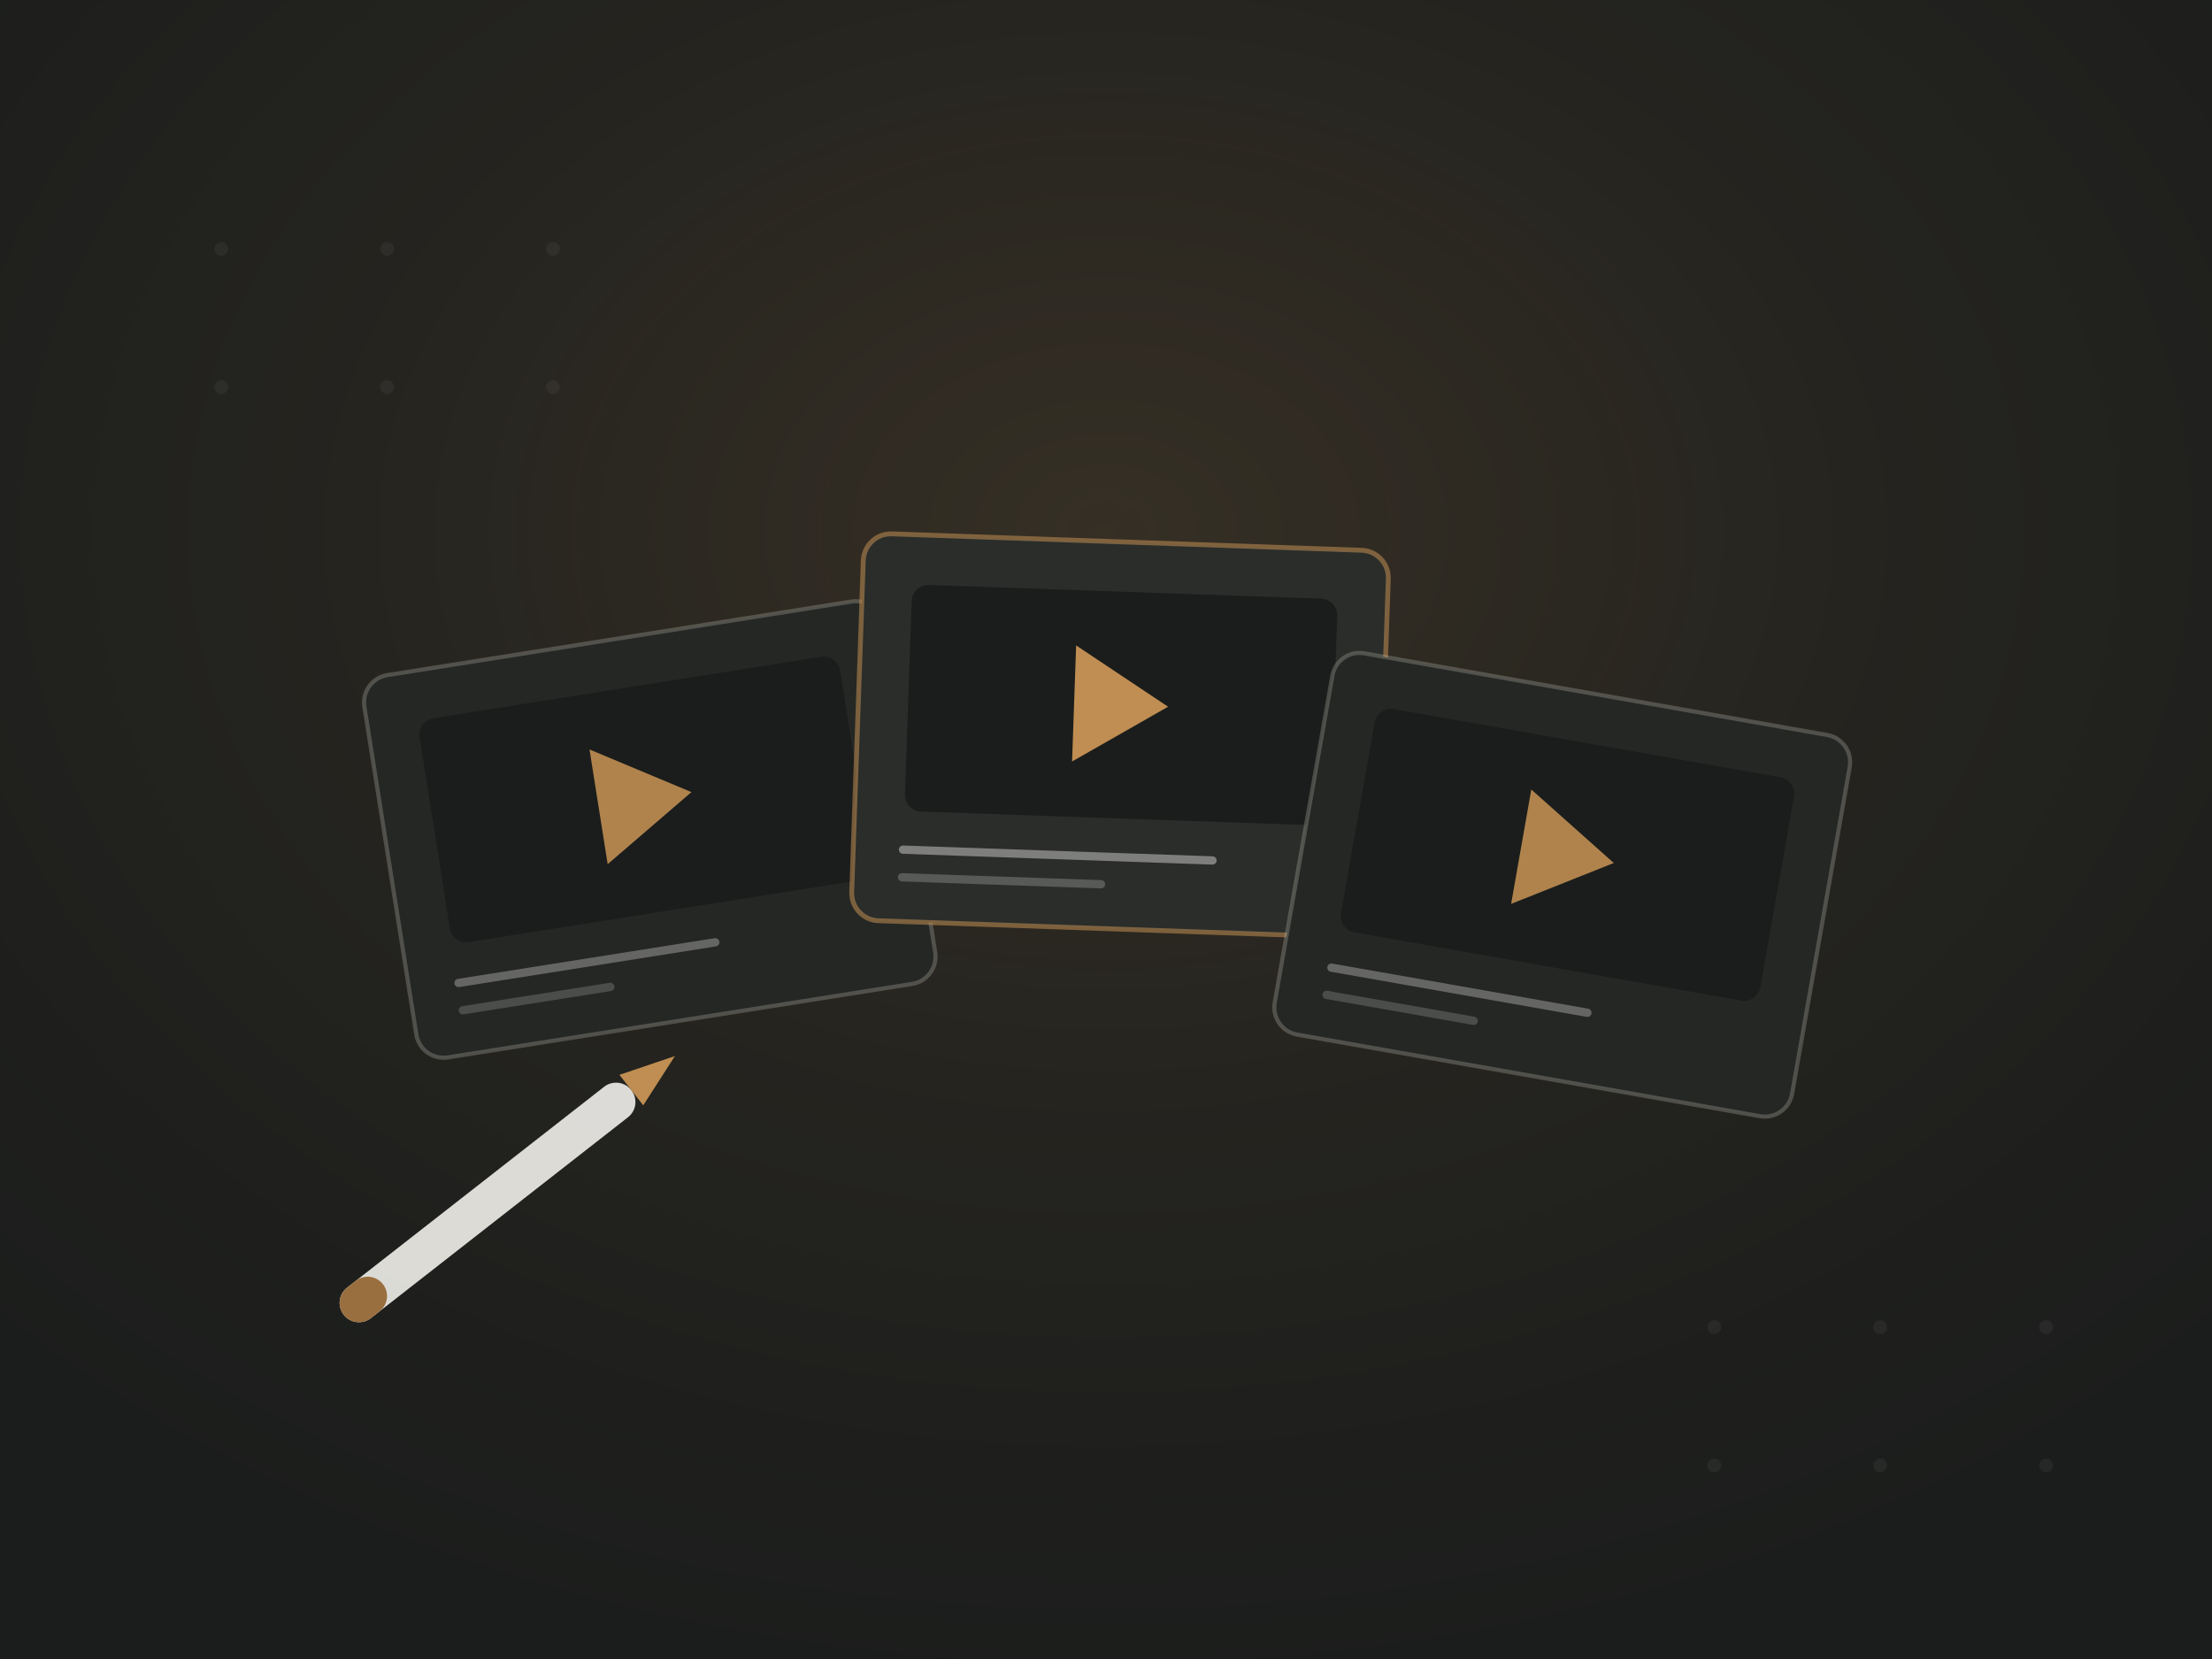
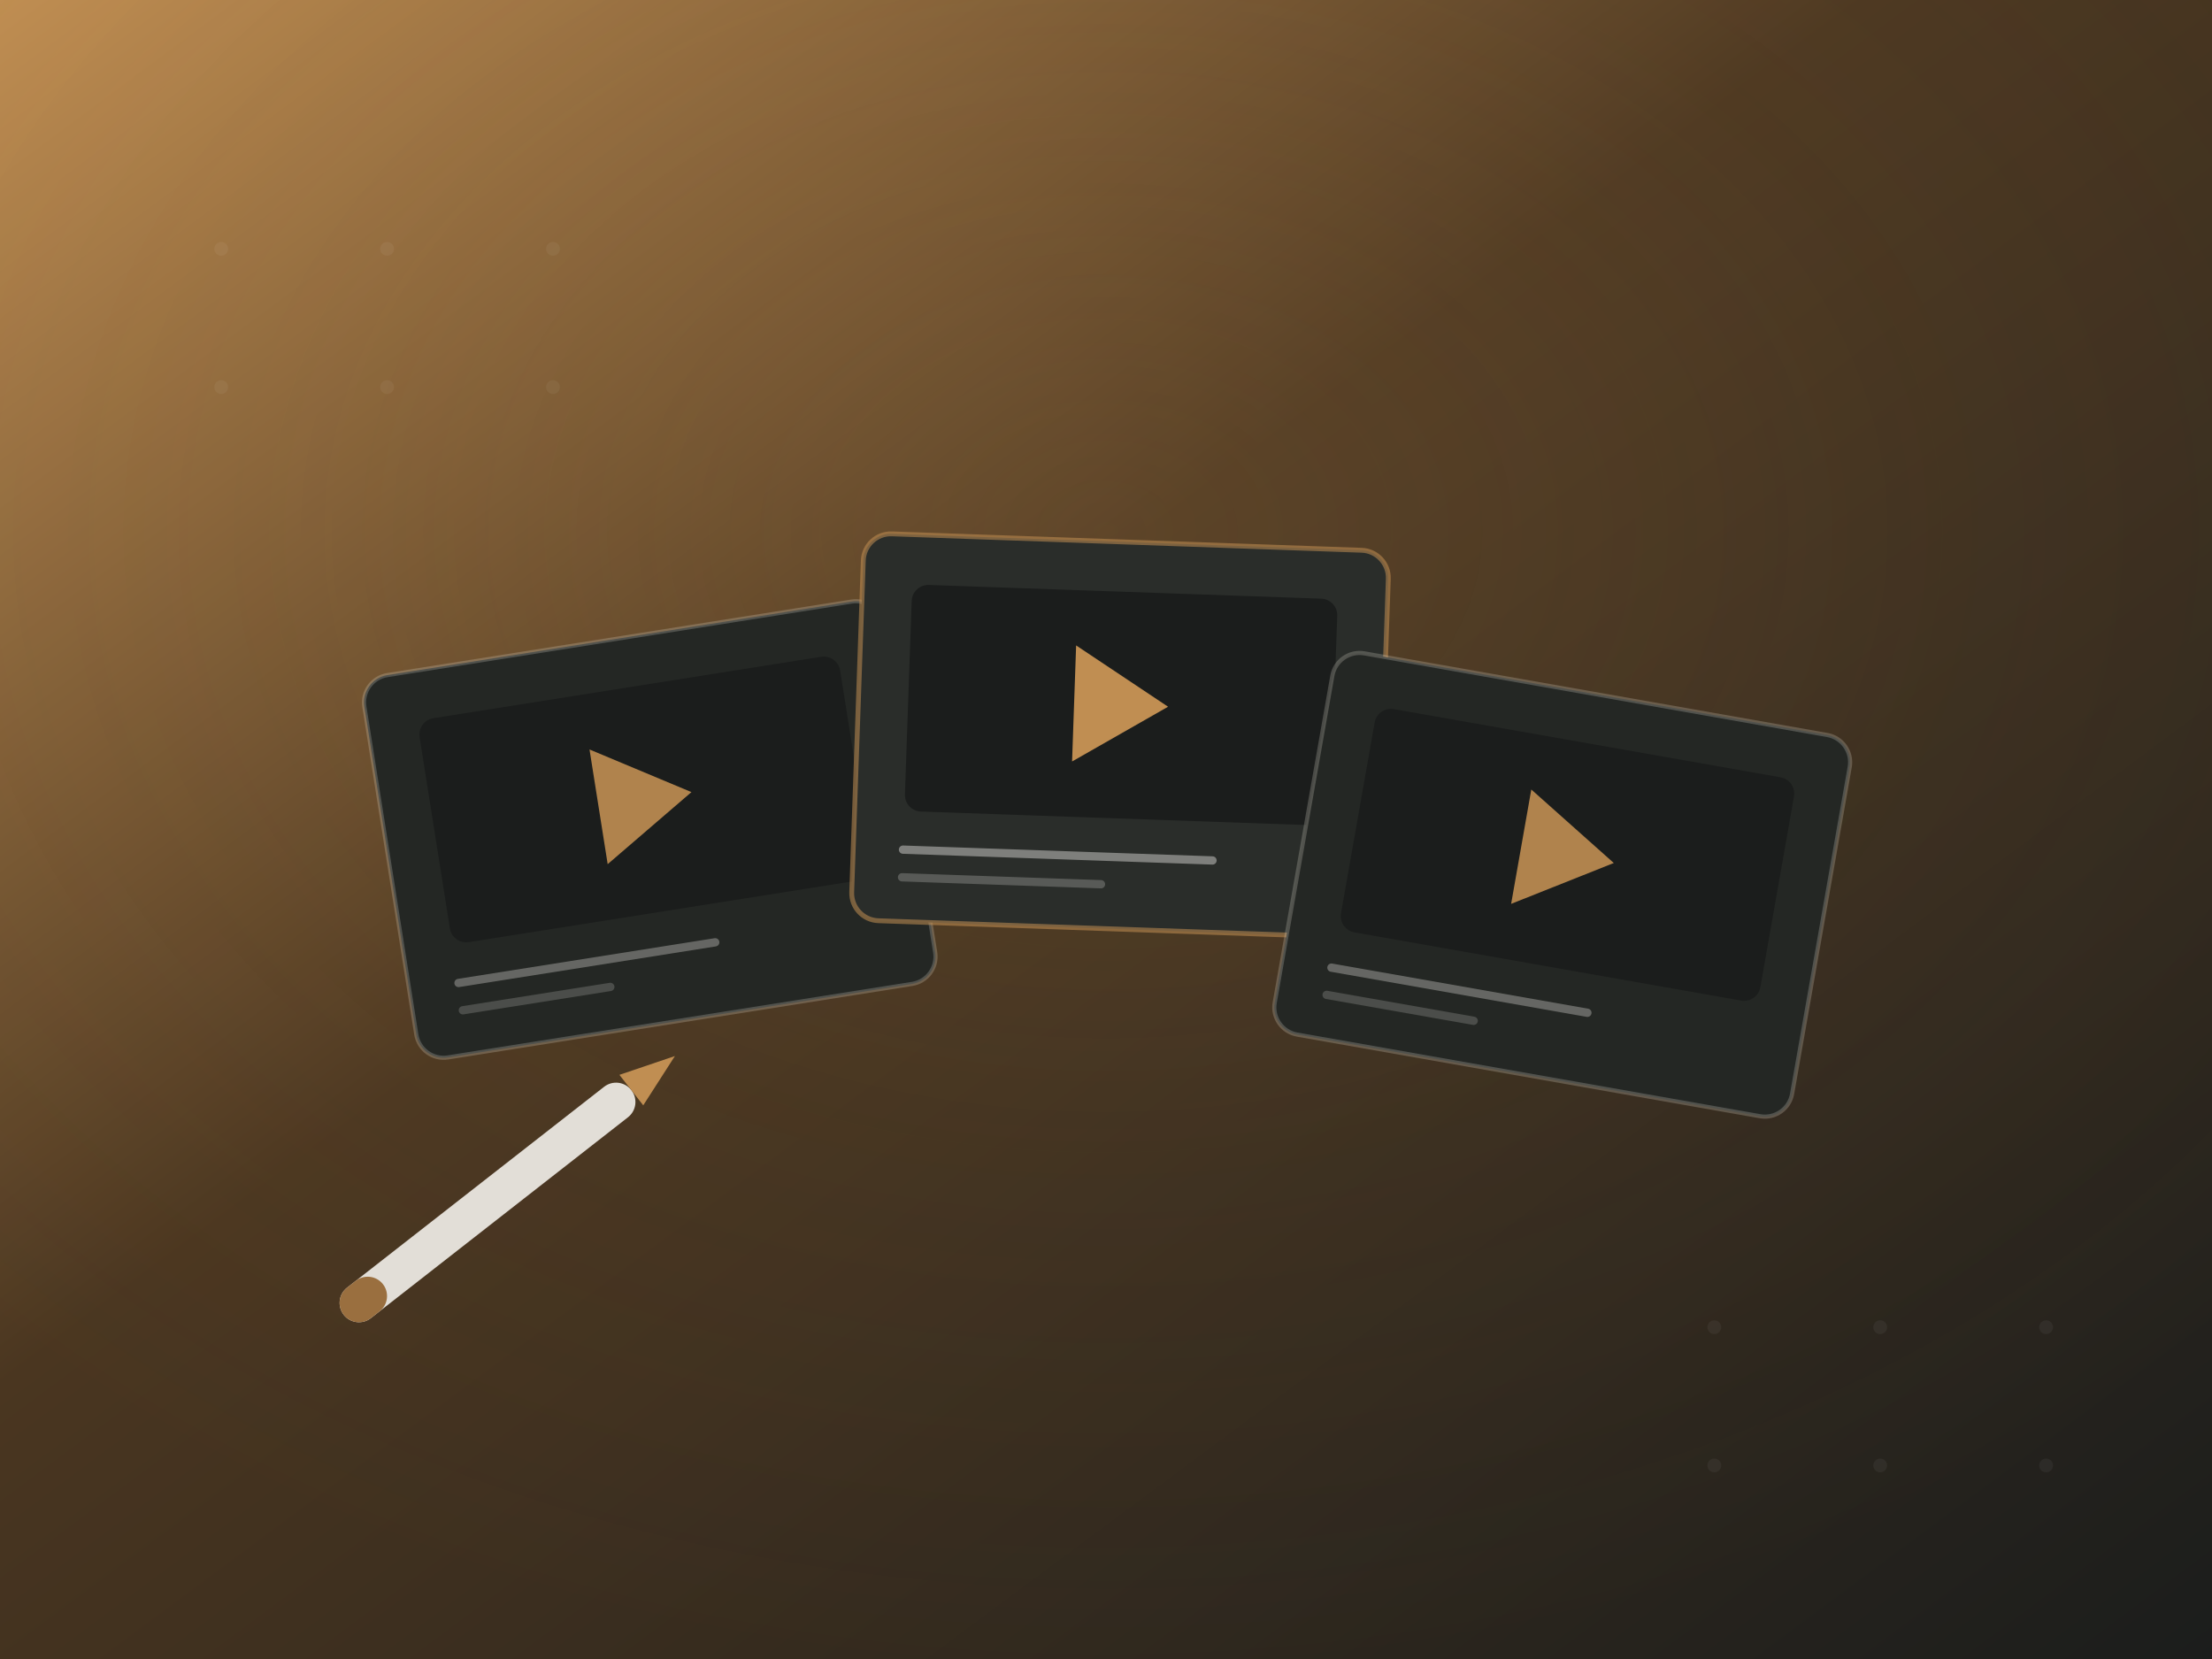
<svg xmlns="http://www.w3.org/2000/svg" viewBox="0 0 800 600" role="img" aria-label="Illustration: Storyboard-Karten für die Konzept- und Planungsphase">
  <defs>
+     <linearGradient id="warmBg" x1="0%" y1="0%" x2="100%" y2="100%">
+       <stop offset="0%" stop-color="#C08E52" />
+       <stop offset="42%" stop-color="#4A3620" />
+       <stop offset="100%" stop-color="#1B1D1C" />
+     </linearGradient>
    <radialGradient id="glow" cx="50%" cy="32%" r="70%">
      <stop offset="0%" stop-color="#C08E52" stop-opacity="0.16" />
      <stop offset="55%" stop-color="#C08E52" stop-opacity="0.05" />
      <stop offset="100%" stop-color="#C08E52" stop-opacity="0" />
    </radialGradient>
  </defs>
-   <rect width="800" height="600" fill="#1B1D1C" />
+   <rect width="800" height="600" fill="url(#warmBg)" />
  <rect width="800" height="600" fill="url(#glow)" />
  <g fill="#FDFBF7" opacity="0.05">
    <circle cx="80" cy="90" r="2.5" />
    <circle cx="140" cy="90" r="2.5" />
    <circle cx="200" cy="90" r="2.5" />
    <circle cx="80" cy="140" r="2.5" />
    <circle cx="140" cy="140" r="2.5" />
    <circle cx="200" cy="140" r="2.5" />
    <circle cx="620" cy="480" r="2.5" />
    <circle cx="680" cy="480" r="2.5" />
    <circle cx="740" cy="480" r="2.5" />
    <circle cx="620" cy="530" r="2.5" />
    <circle cx="680" cy="530" r="2.5" />
    <circle cx="740" cy="530" r="2.5" />
  </g>
  <path d="M 245 290 C 320 250, 380 250, 400 250 C 430 250, 480 260, 550 300" fill="none" stroke="#C08E52" stroke-width="2.5" stroke-dasharray="2 10" stroke-linecap="round" opacity="0.85" />
  <path d="M 550 300 l -14 -8 m 14 8 l -6 14" fill="none" stroke="#C08E52" stroke-width="2.5" stroke-linecap="round" stroke-linejoin="round" opacity="0.85" />
  <g transform="rotate(-9 235 300)">
    <rect x="140" y="230" width="190" height="140" rx="10" fill="#242724" stroke="#DAD5CB" stroke-opacity="0.25" stroke-width="1.5" />
    <rect x="158" y="248" width="154" height="82" rx="6" fill="#1B1D1C" />
    <path d="M 218 268 l 34 21 l -34 21 z" fill="#C08E52" opacity="0.9" />
    <line x1="158" y1="344" x2="252" y2="344" stroke="#FDFBF7" stroke-opacity="0.3" stroke-width="3" stroke-linecap="round" />
    <line x1="158" y1="354" x2="212" y2="354" stroke="#FDFBF7" stroke-opacity="0.18" stroke-width="3" stroke-linecap="round" />
  </g>
  <g transform="rotate(2 405 268)">
    <rect x="310" y="196" width="190" height="140" rx="10" fill="#2A2D2A" stroke="#C08E52" stroke-opacity="0.55" stroke-width="1.75" />
    <rect x="328" y="214" width="154" height="82" rx="6" fill="#1B1D1C" />
    <path d="M 388 234 l 34 21 l -34 21 z" fill="#C08E52" />
    <line x1="328" y1="310" x2="440" y2="310" stroke="#FDFBF7" stroke-opacity="0.4" stroke-width="3" stroke-linecap="round" />
    <line x1="328" y1="320" x2="400" y2="320" stroke="#FDFBF7" stroke-opacity="0.22" stroke-width="3" stroke-linecap="round" />
  </g>
  <g transform="rotate(10 565 320)">
    <rect x="470" y="250" width="190" height="140" rx="10" fill="#242724" stroke="#DAD5CB" stroke-opacity="0.25" stroke-width="1.5" />
    <rect x="488" y="268" width="154" height="82" rx="6" fill="#1B1D1C" />
    <path d="M 548 288 l 34 21 l -34 21 z" fill="#C08E52" opacity="0.9" />
    <line x1="488" y1="364" x2="582" y2="364" stroke="#FDFBF7" stroke-opacity="0.3" stroke-width="3" stroke-linecap="round" />
    <line x1="488" y1="374" x2="542" y2="374" stroke="#FDFBF7" stroke-opacity="0.18" stroke-width="3" stroke-linecap="round" />
  </g>
  <g transform="translate(120 470) rotate(-38)">
    <rect x="0" y="0" width="132" height="14" rx="7" fill="#FDFBF7" opacity="0.85" />
    <path d="M 132 0 L 152 7 L 132 14 Z" fill="#C08E52" />
    <rect x="0" y="0" width="18" height="14" rx="7" fill="#9A6F3F" />
  </g>
</svg>
